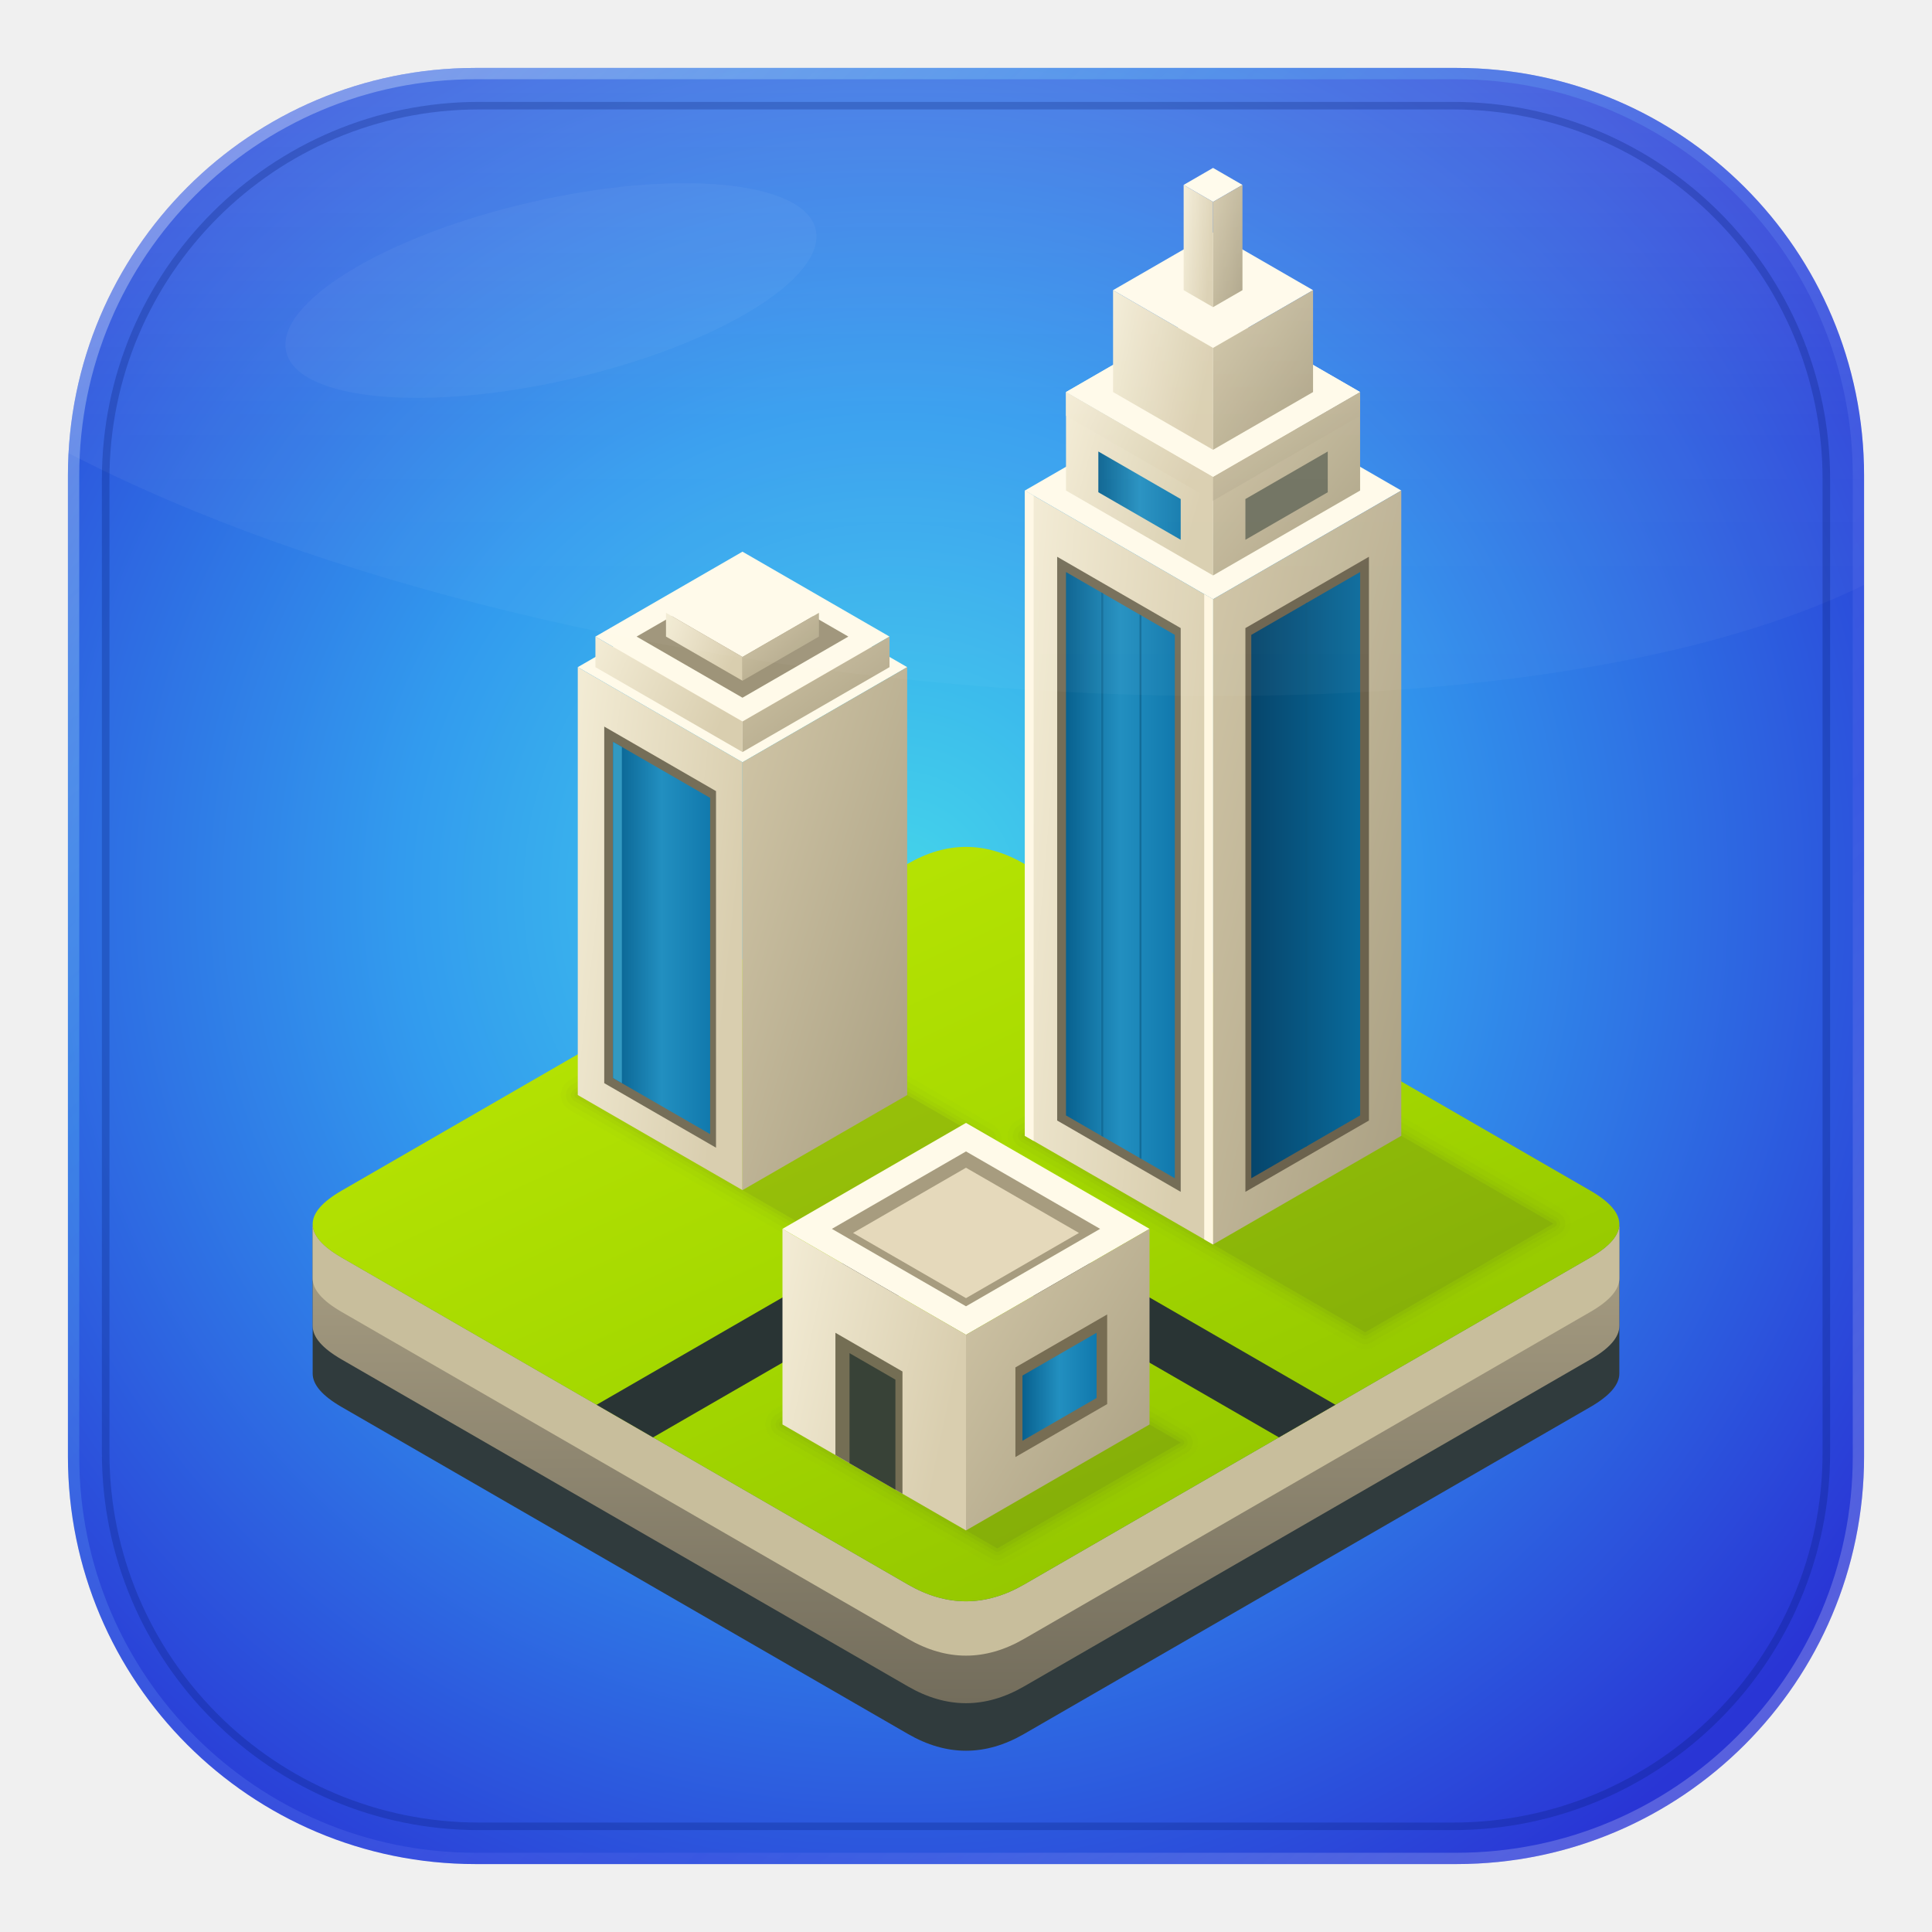
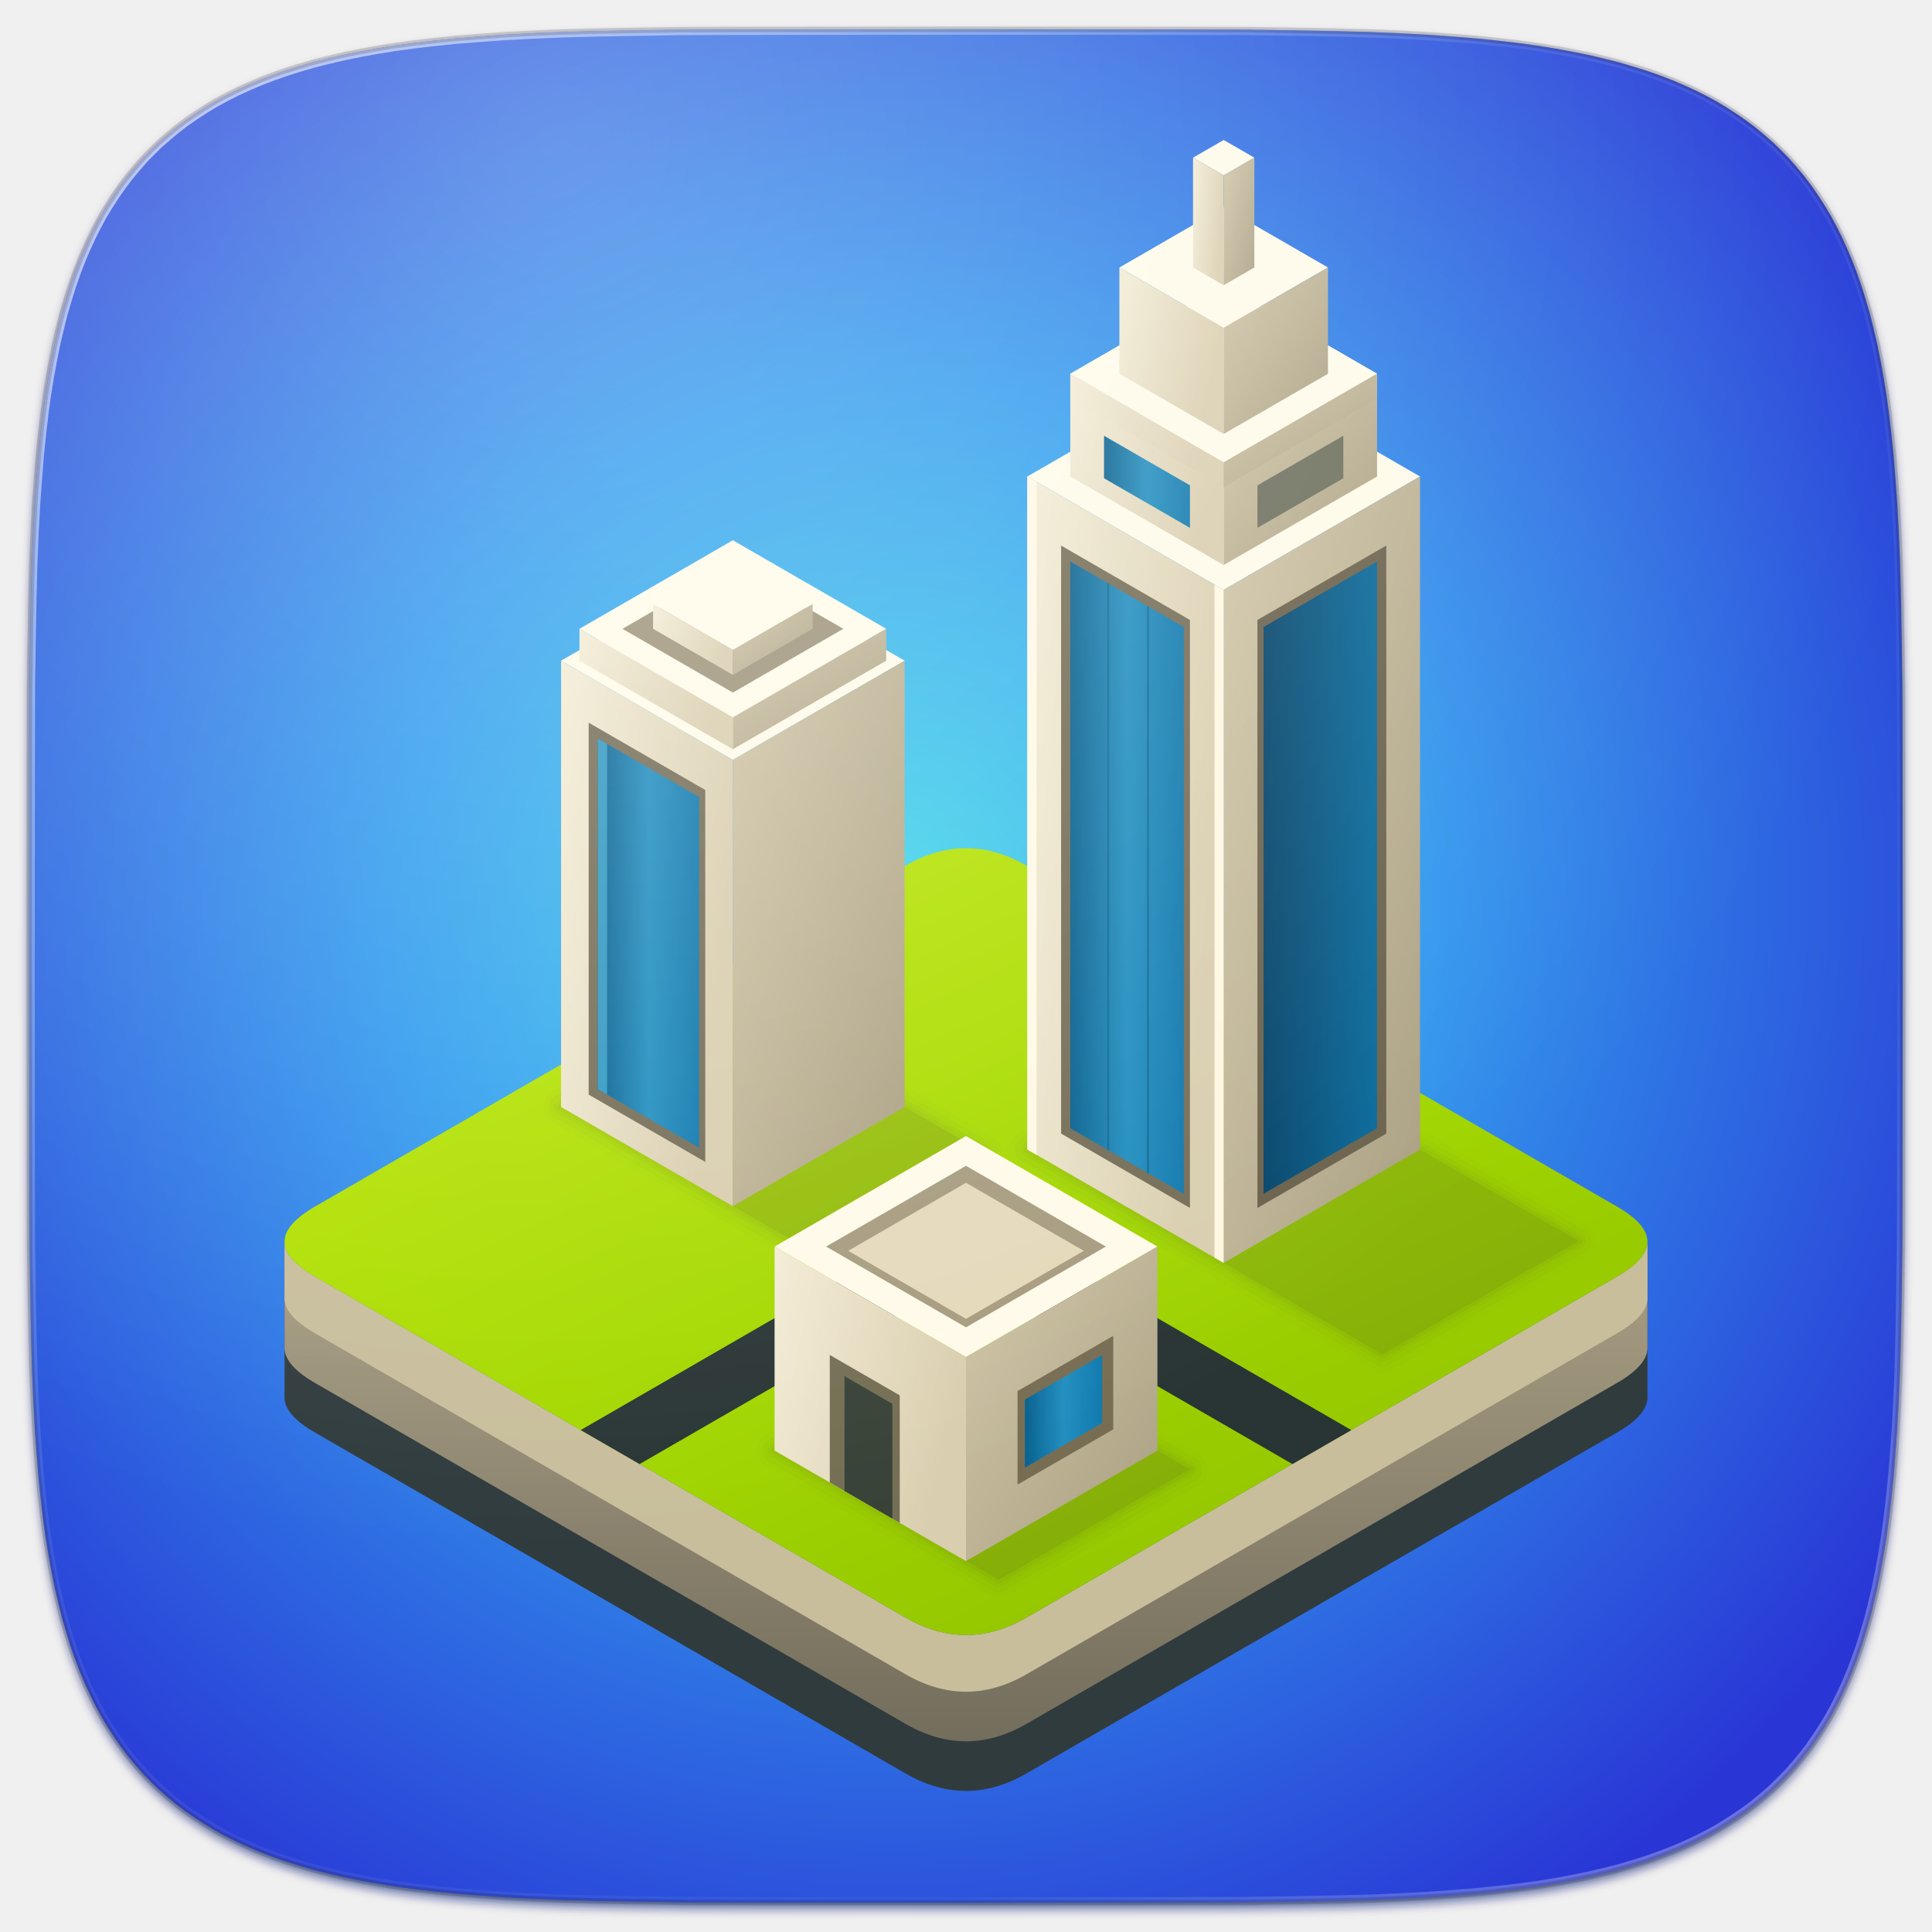
- <svg xmlns="http://www.w3.org/2000/svg" width="512" height="512" viewBox="0 0 512 512" role="img" aria-labelledby="title description">
+ <svg xmlns="http://www.w3.org/2000/svg" width="256" height="256" viewBox="-16 -16 1056 1056" role="img" aria-labelledby="title description">
  <defs>
+     <path id="sq" d="M1024.0,512.0 L1023.9,628.2 L1023.8,665.3 L1023.4,692.3 L1023.0,714.2 L1022.5,733.0 L1021.8,749.6 L1021.0,764.6 L1020.0,778.3 L1019.0,791.0 L1017.8,802.7 L1016.5,813.8 L1015.1,824.2 L1013.5,834.0 L1011.8,843.3 L1010.0,852.2 L1008.0,860.7 L1006.0,868.7 L1003.7,876.5 L1001.4,883.9 L998.9,891.0 L996.3,897.8 L993.5,904.4 L990.6,910.7 L987.6,916.7 L984.4,922.6 L981.0,928.2 L977.5,933.6 L973.9,938.8 L970.1,943.8 L966.1,948.6 L962.0,953.3 L957.7,957.7 L953.3,962.0 L948.6,966.1 L943.8,970.1 L938.8,973.9 L933.6,977.5 L928.2,981.0 L922.6,984.4 L916.7,987.6 L910.7,990.6 L904.4,993.5 L897.8,996.3 L891.0,998.9 L883.9,1001.4 L876.5,1003.7 L868.7,1006.0 L860.7,1008.0 L852.2,1010.0 L843.3,1011.8 L834.0,1013.5 L824.2,1015.1 L813.8,1016.5 L802.7,1017.8 L791.0,1019.0 L778.3,1020.0 L764.6,1021.0 L749.6,1021.8 L733.0,1022.5 L714.2,1023.0 L692.3,1023.4 L665.3,1023.8 L628.2,1023.9 L512.0,1024.0 L395.8,1023.9 L358.7,1023.8 L331.7,1023.4 L309.8,1023.0 L291.0,1022.5 L274.4,1021.8 L259.4,1021.0 L245.7,1020.0 L233.0,1019.0 L221.3,1017.8 L210.2,1016.5 L199.8,1015.1 L190.0,1013.5 L180.7,1011.8 L171.8,1010.0 L163.3,1008.0 L155.3,1006.0 L147.5,1003.7 L140.1,1001.4 L133.0,998.9 L126.2,996.3 L119.6,993.5 L113.3,990.6 L107.3,987.6 L101.4,984.4 L95.8,981.0 L90.4,977.5 L85.2,973.9 L80.2,970.1 L75.4,966.1 L70.7,962.0 L66.3,957.7 L62.0,953.3 L57.9,948.6 L53.9,943.8 L50.1,938.8 L46.5,933.6 L43.0,928.2 L39.6,922.6 L36.4,916.7 L33.4,910.7 L30.5,904.4 L27.7,897.8 L25.1,891.0 L22.6,883.9 L20.3,876.5 L18.0,868.7 L16.0,860.7 L14.0,852.2 L12.2,843.3 L10.5,834.0 L8.9,824.2 L7.5,813.8 L6.2,802.7 L5.0,791.0 L4.0,778.3 L3.0,764.6 L2.2,749.6 L1.5,733.0 L1.0,714.2 L0.6,692.3 L0.2,665.3 L0.1,628.2 L0.0,512.0 L0.1,395.8 L0.2,358.7 L0.6,331.7 L1.0,309.8 L1.5,291.0 L2.2,274.4 L3.0,259.4 L4.0,245.7 L5.0,233.0 L6.2,221.3 L7.5,210.2 L8.9,199.8 L10.5,190.0 L12.2,180.7 L14.0,171.8 L16.0,163.3 L18.0,155.3 L20.3,147.5 L22.6,140.1 L25.1,133.0 L27.7,126.2 L30.5,119.6 L33.4,113.3 L36.4,107.3 L39.6,101.4 L43.0,95.8 L46.5,90.4 L50.1,85.2 L53.9,80.2 L57.9,75.4 L62.0,70.7 L66.3,66.3 L70.7,62.0 L75.4,57.9 L80.2,53.9 L85.2,50.1 L90.4,46.5 L95.8,43.0 L101.4,39.6 L107.3,36.4 L113.3,33.4 L119.6,30.5 L126.2,27.7 L133.0,25.1 L140.1,22.6 L147.5,20.3 L155.3,18.0 L163.3,16.0 L171.8,14.0 L180.7,12.2 L190.0,10.5 L199.8,8.9 L210.2,7.5 L221.3,6.2 L233.0,5.0 L245.7,4.0 L259.4,3.0 L274.4,2.2 L291.0,1.5 L309.8,1.0 L331.7,0.6 L358.7,0.2 L395.8,0.1 L512.0,0.0 L628.2,0.1 L665.3,0.2 L692.3,0.6 L714.2,1.0 L733.0,1.5 L749.6,2.2 L764.6,3.0 L778.3,4.0 L791.0,5.0 L802.7,6.2 L813.8,7.5 L824.2,8.9 L834.0,10.5 L843.3,12.2 L852.2,14.0 L860.7,16.0 L868.7,18.0 L876.5,20.3 L883.9,22.6 L891.0,25.1 L897.8,27.7 L904.4,30.5 L910.7,33.4 L916.7,36.4 L922.6,39.6 L928.2,43.0 L933.6,46.5 L938.8,50.1 L943.8,53.9 L948.6,57.9 L953.3,62.0 L957.7,66.3 L962.0,70.7 L966.1,75.4 L970.1,80.2 L973.9,85.2 L977.5,90.4 L981.0,95.8 L984.4,101.4 L987.6,107.3 L990.6,113.3 L993.5,119.6 L996.3,126.2 L998.9,133.0 L1001.4,140.1 L1003.7,147.5 L1006.0,155.3 L1008.0,163.3 L1010.0,171.8 L1011.8,180.7 L1013.5,190.0 L1015.1,199.8 L1016.5,210.2 L1017.8,221.3 L1019.0,233.0 L1020.0,245.7 L1021.0,259.4 L1021.8,274.4 L1022.5,291.0 L1023.0,309.8 L1023.4,331.7 L1023.8,358.7 L1023.9,395.8Z" />
+     <clipPath id="tile">
+       <use href="#sq" />
+     </clipPath>
+     <radialGradient id="sheen" cx=".28" cy=".06" r=".75">
+       <stop offset="0" stop-color="#fff" stop-opacity=".28" />
+       <stop offset="1" stop-color="#fff" stop-opacity="0" />
+     </radialGradient>
+     <linearGradient id="tileRim" x1="0" y1="0" x2="1" y2="1">
+       <stop offset="0" stop-color="#fff" stop-opacity=".7" />
+       <stop offset=".4" stop-color="#fff" stop-opacity=".08" />
+       <stop offset=".75" stop-color="#fff" stop-opacity=".04" />
+       <stop offset="1" stop-color="#fff" stop-opacity=".4" />
+     </linearGradient>
+     <filter id="ambient" filterUnits="userSpaceOnUse" x="-16" y="-16" width="1056" height="1056">
+       <feGaussianBlur stdDeviation="6" />
+     </filter>
+     <filter id="contact" filterUnits="userSpaceOnUse" x="-16" y="-16" width="1056" height="1056">
+       <feGaussianBlur stdDeviation="3" />
+     </filter>
    <radialGradient id="background" cx=".46" cy=".46" r=".65">
      <stop stop-color="#44D5EA" />
      <stop offset=".42" stop-color="#329BEE" />
      <stop offset="1" stop-color="#2935D5" />
    </radialGradient>
-     <linearGradient id="gloss" x1="256" y1="22" x2="256" y2="260" gradientUnits="userSpaceOnUse">
-       <stop stop-color="#FFFFFF" stop-opacity=".15" />
-       <stop offset=".38" stop-color="#FFFFFF" stop-opacity=".05" />
-       <stop offset="1" stop-color="#FFFFFF" stop-opacity="0" />
-     </linearGradient>
-     <linearGradient id="rim" x1="58" y1="42" x2="452" y2="466" gradientUnits="userSpaceOnUse">
-       <stop stop-color="#FFFFFF" stop-opacity=".32" />
-       <stop offset=".28" stop-color="#7AF3FF" stop-opacity=".2" />
-       <stop offset=".72" stop-color="#8B7CFF" stop-opacity=".14" />
-       <stop offset="1" stop-color="#FFFFFF" stop-opacity=".22" />
-     </linearGradient>
    <linearGradient id="grass" x1="0" y1="0" x2=".8" y2="1">
      <stop stop-color="#C1EA05" />
      <stop offset=".55" stop-color="#A4D800" />
      <stop offset="1" stop-color="#8FC100" />
    </linearGradient>
    <linearGradient id="stone" x1="0" y1="0" x2="1" y2=".35">
      <stop stop-color="#F3ECD5" />
      <stop offset="1" stop-color="#D9CEAF" />
    </linearGradient>
    <linearGradient id="stoneSide" x1="0" y1="0" x2="1" y2="1">
      <stop stop-color="#D1C6A7" />
      <stop offset="1" stop-color="#A99F82" />
    </linearGradient>
    <linearGradient id="glass" x1="0" y1="0" x2="1" y2="0">
      <stop stop-color="#08618F" />
      <stop offset=".5" stop-color="#228FC0" />
      <stop offset="1" stop-color="#1179AD" />
    </linearGradient>
    <linearGradient id="glassSide" x1="0" y1="0" x2="1" y2="0">
      <stop stop-color="#06456B" />
      <stop offset="1" stop-color="#096A9B" />
    </linearGradient>
    <linearGradient id="base" x1="0" y1="0" x2="0" y2="1">
      <stop stop-color="#A99F84" />
      <stop offset="1" stop-color="#736D5C" />
    </linearGradient>
    <clipPath id="groundClip">
      <path d="M238.922 213.86 Q256 204 273.078 213.86 L439.84 310.14 Q456.918 320 439.84 329.86 L273.078 426.14 Q256 436 238.922 426.14 L72.16 329.86 Q55.082 320 72.16 310.14Z" />
    </clipPath>
    <g id="groundShadows">
      <path d="M190.182 254 238.679 282 261.399 295.117 212.902 323.117 190.182 310 141.685 282Z" />
      <path d="M328.746 262 384.172 294 428.972 319.865 373.546 351.865 328.746 326 273.32 294Z" />
      <path d="M256 347.8 310.04 379 319.256 384.321 265.216 415.521 256 410.2 201.96 379Z" />
    </g>
  </defs>
-   <rect x="18" y="18" width="476" height="476" rx="108" fill="url(#background)" />
-   <g transform="translate(256 256) scale(.9) translate(-256 -256)">
-     <g transform="translate(0 12)">
-       <path d="M63.621 320 Q63.621 324.93 72.16 329.86 L238.922 426.14 Q256 436 273.078 426.14 L439.84 329.86 Q448.379 324.93 448.379 320 V364 Q448.379 368.93 439.84 373.86 L273.078 470.14 Q256 480 238.922 470.14 L72.16 373.86 Q63.621 368.93 63.621 364Z" fill="#303B3D" />
-       <path d="M63.621 320 Q63.621 324.93 72.16 329.86 L238.922 426.14 Q256 436 273.078 426.14 L439.84 329.86 Q448.379 324.93 448.379 320 V350 Q448.379 354.93 439.84 359.86 L273.078 456.14 Q256 466 238.922 456.14 L72.16 359.86 Q63.621 354.93 63.621 350Z" fill="url(#base)" />
-       <path d="M63.621 320 Q63.621 324.93 72.16 329.86 L238.922 426.14 Q256 436 273.078 426.14 L439.84 329.86 Q448.379 324.93 448.379 320 V336 Q448.379 340.93 439.84 345.86 L273.078 442.14 Q256 452 238.922 442.14 L72.16 345.86 Q63.621 340.93 63.621 336Z" fill="#C8BE9C" />
-       <path d="M238.922 213.86 Q256 204 273.078 213.86 L439.84 310.14 Q456.918 320 439.84 329.86 L273.078 426.14 Q256 436 238.922 426.14 L72.16 329.86 Q55.082 320 72.16 310.14Z" fill="url(#grass)" />
-       <path d="M256 310.4 364.773 373.2 348.145 382.8 256 329.6 163.855 382.8 147.227 373.2Z" fill="#293434" clip-path="url(#groundClip)" />
-       <g clip-path="url(#groundClip)" fill="#39382B" stroke="#39382B" stroke-linejoin="round">
-         <use href="#groundShadows" stroke-width="10" opacity=".018" />
-         <use href="#groundShadows" stroke-width="7" opacity=".024" />
-         <use href="#groundShadows" stroke-width="4" opacity=".032" />
-         <use href="#groundShadows" stroke-width="2" opacity=".04" />
-         <use href="#groundShadows" stroke="none" opacity=".08" />
-       </g>
-       <path d="M190.182 128 238.679 156 190.182 184 141.685 156Z" fill="#FFFAE9" />
-       <path d="M141.685 156 190.182 184 190.182 310 141.685 282Z" fill="url(#stone)" />
-       <path d="M190.182 184 238.679 156 238.679 282 190.182 310Z" fill="url(#stoneSide)" />
-       <path d="M149.479 173.5 182.388 192.5 182.388 297.5 149.479 278.5Z" fill="#756E58" />
-       <path d="M152.077 178 180.656 194.5 180.656 293.5 152.077 277Z" fill="url(#glass)" />
-       <path d="M152.077 178 154.675 179.5 154.675 278.5 152.077 277Z" fill="#3299C1" />
-       <path d="M190.182 122 233.483 147 190.182 172 146.881 147Z" fill="#FFFAE9" />
-       <path d="M146.881 147 190.182 172 190.182 181 146.881 156Z" fill="url(#stone)" />
-       <path d="M190.182 172 233.483 147 233.483 156 190.182 181Z" fill="url(#stoneSide)" />
-       <path d="M190.182 129 221.359 147 190.182 165 159.005 147Z" fill="#9E9479" />
-       <path d="M190.182 127 212.699 140 190.182 153 167.665 140Z" fill="#FFFAE9" />
-       <path d="M167.665 140 190.182 153 190.182 160 167.665 147Z" fill="url(#stone)" />
-       <path d="M190.182 153 212.699 140 212.699 147 190.182 160Z" fill="url(#stoneSide)" />
-       <path d="M328.746 72 384.172 104 328.746 136 273.32 104Z" fill="#FFFAE9" />
-       <path d="M273.32 104 328.746 136 328.746 326 273.32 294Z" fill="url(#stone)" />
-       <path d="M328.746 136 384.172 104 384.172 294 328.746 326Z" fill="url(#stoneSide)" />
-       <path d="M282.847 123.5 319.22 144.5 319.22 310.5 282.847 289.5Z" fill="#746D57" />
-       <path d="M285.445 128 317.488 146.5 317.488 306.5 285.445 288Z" fill="url(#glass)" />
-       <path d="M338.272 144.5 374.646 123.5 374.646 289.5 338.272 310.5Z" fill="#6B624D" />
-       <path d="M340.005 146.5 372.047 128 372.047 288 340.005 306.5Z" fill="url(#glassSide)" />
-       <path d="M295.837 134 296.4 134.325 296.4 294.325 295.837 294Z" fill="#126C98" />
-       <path d="M307.096 140.5 307.658 140.825 307.658 300.825 307.096 300.5Z" fill="#126C98" />
-       <path d="M355.896 137.325 356.459 137 356.459 297 355.896 297.325Z" fill="#085781" />
-       <path d="M273.32 104 275.919 105.5 275.919 295.5 273.32 294Z" fill="#FFF8E5" />
-       <path d="M326.148 134.5 328.746 136 328.746 326 326.148 324.5Z" fill="#FFF7E1" />
-       <path d="M328.746 50 372.047 75 328.746 100 285.445 75Z" fill="#FFFAE9" />
-       <path d="M285.445 75 328.746 100 328.746 129 285.445 104Z" fill="url(#stone)" />
-       <path d="M328.746 100 372.047 75 372.047 104 328.746 129Z" fill="url(#stoneSide)" />
-       <path d="M294.971 92.5 319.22 106.5 319.22 118.5 294.971 104.5Z" fill="url(#glass)" />
-       <path d="M338.272 106.5 362.521 92.5 362.521 104.5 338.272 118.5Z" fill="#6E705E" />
-       <path d="M328.746 50 372.047 75 328.746 100 285.445 75Z" fill="#FFFAE9" />
-       <path d="M285.445 75 328.746 100 328.746 107 285.445 82Z" fill="url(#stone)" />
-       <path d="M328.746 100 372.047 75 372.047 82 328.746 107Z" fill="url(#stoneSide)" />
-       <path d="M328.746 28 358.191 45 328.746 62 299.301 45Z" fill="#FFFAE9" />
-       <path d="M299.301 45 328.746 62 328.746 92 299.301 75Z" fill="url(#stone)" />
-       <path d="M328.746 62 358.191 45 358.191 75 328.746 92Z" fill="url(#stoneSide)" />
-       <path d="M328.746 9 337.406 14 328.746 19 320.086 14Z" fill="#FFFAE9" />
-       <path d="M320.086 14 328.746 19 328.746 50 320.086 45Z" fill="url(#stone)" />
-       <path d="M328.746 19 337.406 14 337.406 45 328.746 50Z" fill="url(#stoneSide)" />
-       <g transform="translate(256 379) scale(1.2) translate(-278.5167 -379)">
-         <path d="M278.517 305 323.55 331 278.517 357 233.483 331Z" fill="#FFFAE9" />
-         <path d="M233.483 331 278.517 357 278.517 405 233.483 379Z" fill="url(#stone)" />
-         <path d="M278.517 357 323.55 331 323.55 379 278.517 405Z" fill="url(#stoneSide)" />
-         <path d="M278.517 312 311.426 331 278.517 350 245.608 331Z" fill="#A79C7F" />
-         <path d="M278.517 316 306.229 332 278.517 348 250.804 332Z" fill="#E5D9BB" />
-         <path d="M246.474 356.5 262.928 366 262.928 396 246.474 386.5Z" fill="#746E54" />
-         <path d="M249.938 361.5 261.196 368 261.196 395 249.938 388.5Z" fill="#384237" />
-         <path d="M290.641 365 313.158 352 313.158 374 290.641 387Z" fill="#776D53" />
-         <path d="M292.373 367 310.56 356.5 310.56 372.5 292.373 383Z" fill="url(#glass)" />
+   <use href="#sq" fill="url(#background)" opacity=".9" filter="url(#ambient)" transform="translate(512 512) scale(0.98) translate(-512 -512) translate(0 5)" />
+   <use href="#sq" fill="#00156B" opacity=".6" filter="url(#contact)" transform="translate(0 3)" />
+   <g clip-path="url(#tile)">
+     <rect width="1024" height="1024" fill="url(#background)" />
+     <g transform="translate(0 3.5) scale(2.151261) translate(-18 -18)">
+       <g transform="translate(256 256) scale(.9) translate(-256 -256)">
+         <g transform="translate(0 12)">
+           <path d="M63.621 320 Q63.621 324.93 72.16 329.86 L238.922 426.14 Q256 436 273.078 426.14 L439.84 329.86 Q448.379 324.93 448.379 320 V364 Q448.379 368.93 439.84 373.86 L273.078 470.14 Q256 480 238.922 470.14 L72.16 373.86 Q63.621 368.93 63.621 364Z" fill="#303B3D" />
+           <path d="M63.621 320 Q63.621 324.93 72.16 329.86 L238.922 426.14 Q256 436 273.078 426.14 L439.84 329.86 Q448.379 324.93 448.379 320 V350 Q448.379 354.93 439.84 359.86 L273.078 456.14 Q256 466 238.922 456.14 L72.16 359.86 Q63.621 354.93 63.621 350Z" fill="url(#base)" />
+           <path d="M63.621 320 Q63.621 324.93 72.16 329.86 L238.922 426.14 Q256 436 273.078 426.14 L439.84 329.86 Q448.379 324.93 448.379 320 V336 Q448.379 340.93 439.84 345.86 L273.078 442.14 Q256 452 238.922 442.14 L72.16 345.86 Q63.621 340.93 63.621 336Z" fill="#C8BE9C" />
+           <path d="M238.922 213.86 Q256 204 273.078 213.86 L439.84 310.14 Q456.918 320 439.84 329.86 L273.078 426.14 Q256 436 238.922 426.14 L72.16 329.86 Q55.082 320 72.16 310.14Z" fill="url(#grass)" />
+           <path d="M256 310.4 364.773 373.2 348.145 382.8 256 329.6 163.855 382.8 147.227 373.2Z" fill="#293434" clip-path="url(#groundClip)" />
+           <g clip-path="url(#groundClip)" fill="#39382B" stroke="#39382B" stroke-linejoin="round">
+             <use href="#groundShadows" stroke-width="10" opacity=".018" />
+             <use href="#groundShadows" stroke-width="7" opacity=".024" />
+             <use href="#groundShadows" stroke-width="4" opacity=".032" />
+             <use href="#groundShadows" stroke-width="2" opacity=".04" />
+             <use href="#groundShadows" stroke="none" opacity=".08" />
+           </g>
+           <path d="M190.182 128 238.679 156 190.182 184 141.685 156Z" fill="#FFFAE9" />
+           <path d="M141.685 156 190.182 184 190.182 310 141.685 282Z" fill="url(#stone)" />
+           <path d="M190.182 184 238.679 156 238.679 282 190.182 310Z" fill="url(#stoneSide)" />
+           <path d="M149.479 173.5 182.388 192.5 182.388 297.5 149.479 278.5Z" fill="#756E58" />
+           <path d="M152.077 178 180.656 194.5 180.656 293.5 152.077 277Z" fill="url(#glass)" />
+           <path d="M152.077 178 154.675 179.5 154.675 278.5 152.077 277Z" fill="#3299C1" />
+           <path d="M190.182 122 233.483 147 190.182 172 146.881 147Z" fill="#FFFAE9" />
+           <path d="M146.881 147 190.182 172 190.182 181 146.881 156Z" fill="url(#stone)" />
+           <path d="M190.182 172 233.483 147 233.483 156 190.182 181Z" fill="url(#stoneSide)" />
+           <path d="M190.182 129 221.359 147 190.182 165 159.005 147Z" fill="#9E9479" />
+           <path d="M190.182 127 212.699 140 190.182 153 167.665 140Z" fill="#FFFAE9" />
+           <path d="M167.665 140 190.182 153 190.182 160 167.665 147Z" fill="url(#stone)" />
+           <path d="M190.182 153 212.699 140 212.699 147 190.182 160Z" fill="url(#stoneSide)" />
+           <path d="M328.746 72 384.172 104 328.746 136 273.32 104Z" fill="#FFFAE9" />
+           <path d="M273.32 104 328.746 136 328.746 326 273.32 294Z" fill="url(#stone)" />
+           <path d="M328.746 136 384.172 104 384.172 294 328.746 326Z" fill="url(#stoneSide)" />
+           <path d="M282.847 123.5 319.22 144.5 319.22 310.5 282.847 289.5Z" fill="#746D57" />
+           <path d="M285.445 128 317.488 146.5 317.488 306.5 285.445 288Z" fill="url(#glass)" />
+           <path d="M338.272 144.5 374.646 123.5 374.646 289.5 338.272 310.5Z" fill="#6B624D" />
+           <path d="M340.005 146.5 372.047 128 372.047 288 340.005 306.5Z" fill="url(#glassSide)" />
+           <path d="M295.837 134 296.4 134.325 296.4 294.325 295.837 294Z" fill="#126C98" />
+           <path d="M307.096 140.5 307.658 140.825 307.658 300.825 307.096 300.5Z" fill="#126C98" />
+           <path d="M355.896 137.325 356.459 137 356.459 297 355.896 297.325Z" fill="#085781" />
+           <path d="M273.32 104 275.919 105.5 275.919 295.5 273.32 294Z" fill="#FFF8E5" />
+           <path d="M326.148 134.5 328.746 136 328.746 326 326.148 324.5Z" fill="#FFF7E1" />
+           <path d="M328.746 50 372.047 75 328.746 100 285.445 75Z" fill="#FFFAE9" />
+           <path d="M285.445 75 328.746 100 328.746 129 285.445 104Z" fill="url(#stone)" />
+           <path d="M328.746 100 372.047 75 372.047 104 328.746 129Z" fill="url(#stoneSide)" />
+           <path d="M294.971 92.5 319.22 106.5 319.22 118.5 294.971 104.5Z" fill="url(#glass)" />
+           <path d="M338.272 106.5 362.521 92.5 362.521 104.5 338.272 118.5Z" fill="#6E705E" />
+           <path d="M328.746 50 372.047 75 328.746 100 285.445 75Z" fill="#FFFAE9" />
+           <path d="M285.445 75 328.746 100 328.746 107 285.445 82Z" fill="url(#stone)" />
+           <path d="M328.746 100 372.047 75 372.047 82 328.746 107Z" fill="url(#stoneSide)" />
+           <path d="M328.746 28 358.191 45 328.746 62 299.301 45Z" fill="#FFFAE9" />
+           <path d="M299.301 45 328.746 62 328.746 92 299.301 75Z" fill="url(#stone)" />
+           <path d="M328.746 62 358.191 45 358.191 75 328.746 92Z" fill="url(#stoneSide)" />
+           <path d="M328.746 9 337.406 14 328.746 19 320.086 14Z" fill="#FFFAE9" />
+           <path d="M320.086 14 328.746 19 328.746 50 320.086 45Z" fill="url(#stone)" />
+           <path d="M328.746 19 337.406 14 337.406 45 328.746 50Z" fill="url(#stoneSide)" />
+           <g transform="translate(256 379) scale(1.2) translate(-278.5167 -379)">
+             <path d="M278.517 305 323.55 331 278.517 357 233.483 331Z" fill="#FFFAE9" />
+             <path d="M233.483 331 278.517 357 278.517 405 233.483 379Z" fill="url(#stone)" />
+             <path d="M278.517 357 323.55 331 323.55 379 278.517 405Z" fill="url(#stoneSide)" />
+             <path d="M278.517 312 311.426 331 278.517 350 245.608 331Z" fill="#A79C7F" />
+             <path d="M278.517 316 306.229 332 278.517 348 250.804 332Z" fill="#E5D9BB" />
+             <path d="M246.474 356.5 262.928 366 262.928 396 246.474 386.5Z" fill="#746E54" />
+             <path d="M249.938 361.5 261.196 368 261.196 395 249.938 388.5Z" fill="#384237" />
+             <path d="M290.641 365 313.158 352 313.158 374 290.641 387Z" fill="#776D53" />
+             <path d="M292.373 367 310.56 356.5 310.56 372.5 292.373 383Z" fill="url(#glass)" />
+           </g>
+         </g>
      </g>
    </g>
+     <rect width="1024" height="1024" fill="url(#sheen)" />
  </g>
-   <path d="M126 18H386C445.647 18 494 66.353 494 126V155C392 205 153 190 18 120C21.18 63.2 68.4 18 126 18Z" fill="url(#gloss)" />
-   <ellipse cx="146" cy="77" rx="72" ry="24" fill="#FFFFFF" fill-opacity=".04" transform="rotate(-13 146 77)" />
-   <rect x="19.5" y="19.5" width="473" height="473" rx="106.5" fill="none" stroke="url(#rim)" stroke-width="3" />
-   <rect x="28" y="28" width="456" height="456" rx="99" fill="none" stroke="#00156B" stroke-opacity=".24" stroke-width="2" />
+   <use href="#sq" fill="none" stroke="url(#tileRim)" stroke-width="6" clip-path="url(#tile)" />
+   <use href="#sq" fill="none" stroke="#00000026" stroke-width="3" />
</svg>
